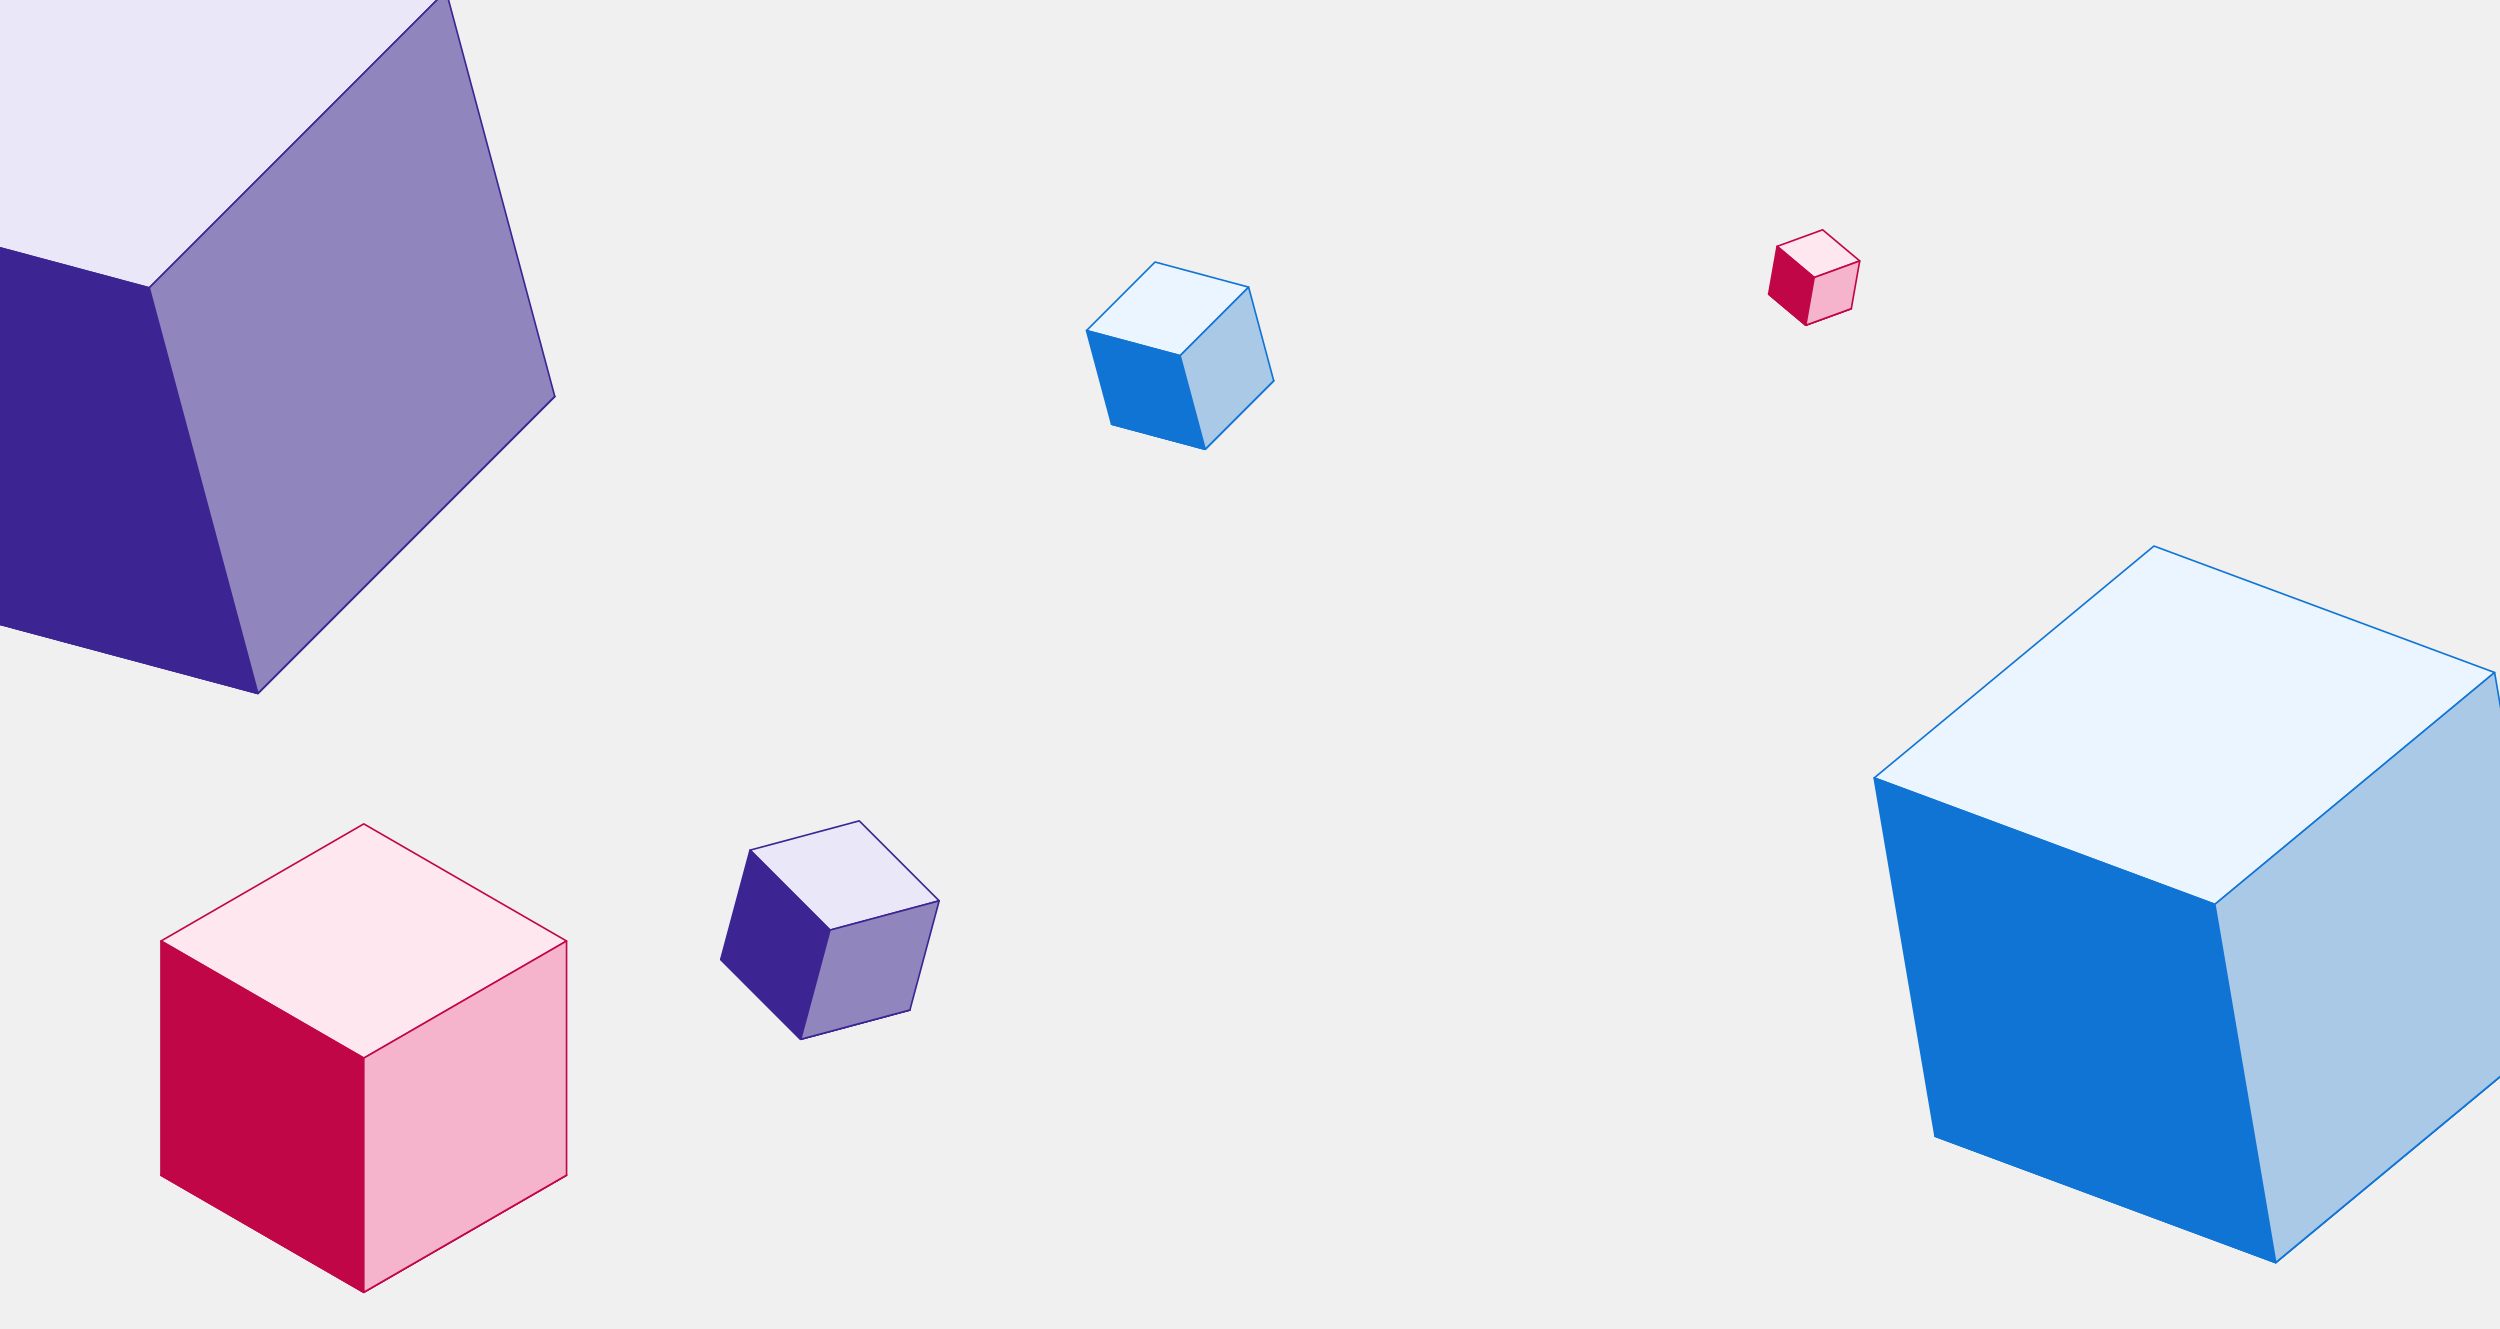
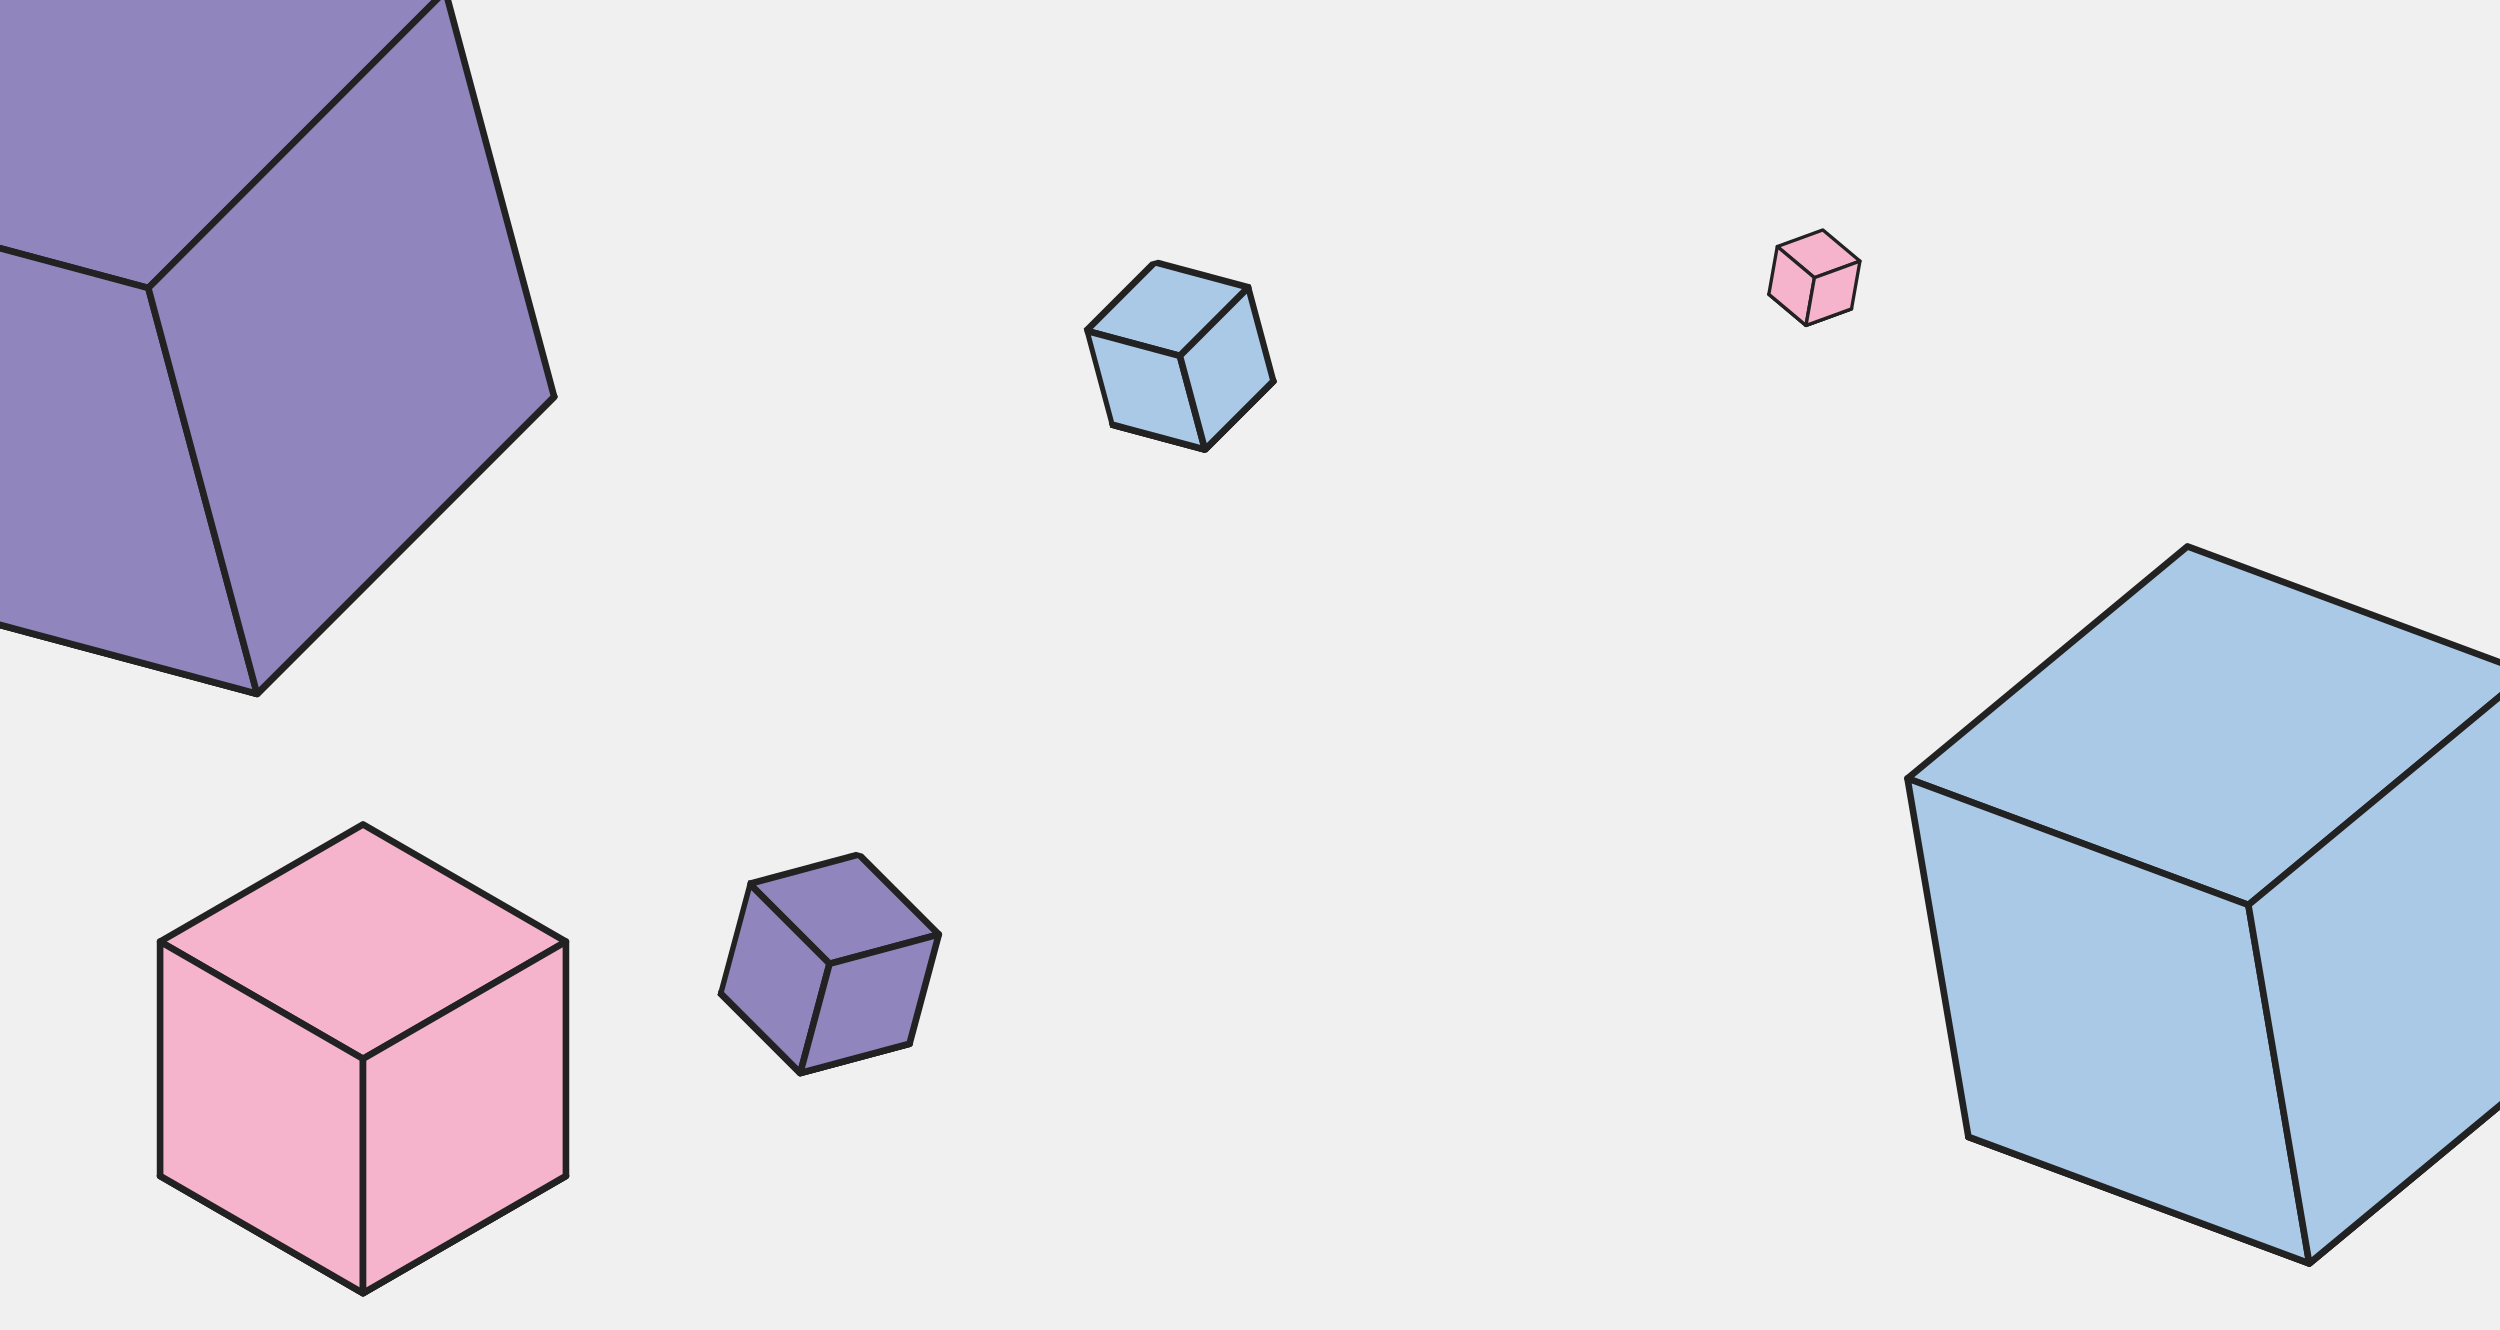
- <svg xmlns="http://www.w3.org/2000/svg" width="1513" height="804" viewBox="0 0 1513 804" fill="none">
-   <g clip-path="url(#clip0_1_19)">
-     <path d="M770.843 230.427L729.382 271.904L672.736 256.715L714.198 215.237L770.843 230.427Z" fill="#D5D4D3" stroke="#1074D5" stroke-linecap="round" stroke-linejoin="round" />
-     <path d="M770.843 230.427L729.382 271.904L672.736 256.715L714.198 215.237L770.843 230.427Z" fill="#D5D4D3" stroke="#1074D5" stroke-linecap="round" stroke-linejoin="round" />
-     <path d="M755.665 173.781L714.204 215.259L657.558 200.069L699.02 158.592L755.665 173.781Z" fill="#EBF5FF" stroke="#1074D5" stroke-linecap="round" stroke-linejoin="round" />
-     <path d="M714.201 215.248L729.376 271.884L672.731 256.694L657.555 200.059L714.201 215.248Z" fill="#1074D5" stroke="#1074D5" stroke-linecap="round" stroke-linejoin="round" />
-     <path d="M755.662 173.771L770.838 230.407L729.376 271.884L714.201 215.248L755.662 173.771Z" fill="#AAC9E7" stroke="#1074D5" stroke-linecap="round" stroke-linejoin="round" />
+ <svg xmlns="http://www.w3.org/2000/svg" width="1512" height="804" viewBox="0 0 1512 804" fill="none">
+   <g clip-path="url(#clip0_0_1)">
+     <path d="M770.246 230.427L728.784 271.904L672.138 256.715L713.6 215.237L770.246 230.427Z" fill="#D5D4D3" stroke="#222222" stroke-width="4" stroke-linecap="round" stroke-linejoin="round" />
+     <path d="M770.246 230.427L728.784 271.904L672.138 256.715L713.6 215.237L770.246 230.427Z" fill="#D5D4D3" stroke="#222222" stroke-width="4" stroke-linecap="round" stroke-linejoin="round" />
+     <path d="M755.068 173.781L713.606 215.258L656.96 200.069L698.422 158.592L755.068 173.781Z" fill="#AAC9E7" stroke="#222222" stroke-width="4" stroke-linecap="round" stroke-linejoin="round" />
+     <path d="M713.603 215.248L728.779 271.884L672.133 256.694L656.957 200.059L713.603 215.248Z" fill="#AAC9E7" stroke="#222222" stroke-width="4" stroke-linecap="round" stroke-linejoin="round" />
+     <path d="M755.065 173.771L770.24 230.407L728.778 271.884L713.603 215.248L755.065 173.771Z" fill="#AAC9E7" stroke="#222222" stroke-width="4" stroke-linecap="round" stroke-linejoin="round" />
  </g>
-   <g clip-path="url(#clip1_1_19)">
-     <path d="M550.675 611.258L484.589 628.979L436.216 580.589L502.303 562.868L550.675 611.258Z" fill="#D5D4D3" stroke="#3C2593" stroke-linecap="round" stroke-linejoin="round" />
-     <path d="M550.675 611.258L484.589 628.979L436.216 580.589L502.303 562.868L550.675 611.258Z" fill="#D5D4D3" stroke="#3C2593" stroke-linecap="round" stroke-linejoin="round" />
-     <path d="M568.382 545.172L502.296 562.893L453.924 514.503L520.01 496.782L568.382 545.172Z" fill="#EAE7F9" stroke="#3C2593" stroke-linecap="round" stroke-linejoin="round" />
-     <path d="M502.3 562.881L484.595 628.956L436.223 580.566L453.927 514.491L502.3 562.881Z" fill="#3C2593" stroke="#3C2593" stroke-linecap="round" stroke-linejoin="round" />
-     <path d="M568.386 545.16L550.681 611.235L484.595 628.956L502.3 562.881L568.386 545.16Z" fill="#9185BE" stroke="#3C2593" stroke-linecap="round" stroke-linejoin="round" />
+   <g clip-path="url(#clip1_0_1)">
+     <path d="M550.077 631.258L483.991 648.979L435.619 600.589L501.705 582.868L550.077 631.258Z" fill="#D5D4D3" stroke="#222222" stroke-width="4" stroke-linecap="round" stroke-linejoin="round" />
+     <path d="M550.077 631.258L483.991 648.979L435.619 600.589L501.705 582.868L550.077 631.258Z" fill="#D5D4D3" stroke="#222222" stroke-width="4" stroke-linecap="round" stroke-linejoin="round" />
+     <path d="M567.785 565.172L501.698 582.893L453.326 534.503L519.413 516.782L567.785 565.172Z" fill="#9185BE" stroke="#222222" stroke-width="4" stroke-linecap="round" stroke-linejoin="round" />
+     <path d="M501.702 582.88L483.997 648.956L435.625 600.566L453.33 534.49L501.702 582.88Z" fill="#9185BE" stroke="#222222" stroke-width="4" stroke-linecap="round" stroke-linejoin="round" />
+     <path d="M567.788 565.16L550.084 631.235L483.997 648.956L501.702 582.88L567.788 565.16Z" fill="#9185BE" stroke="#222222" stroke-width="4" stroke-linecap="round" stroke-linejoin="round" />
  </g>
-   <g clip-path="url(#clip2_1_19)">
-     <path d="M1546.59 623.807L1377.27 764.158L1171.09 687.624L1340.41 547.272L1546.59 623.807Z" fill="#D5D4D3" stroke="#1074D5" stroke-linecap="round" stroke-linejoin="round" />
-     <path d="M1546.59 623.807L1377.27 764.158L1171.09 687.624L1340.41 547.272L1546.59 623.807Z" fill="#D5D4D3" stroke="#1074D5" stroke-linecap="round" stroke-linejoin="round" />
-     <path d="M1509.74 407.002L1340.42 547.353L1134.24 470.819L1303.56 330.468L1509.74 407.002Z" fill="#EBF5FF" stroke="#1074D5" stroke-linecap="round" stroke-linejoin="round" />
-     <path d="M1340.42 547.313L1377.26 764.081L1171.08 687.547L1134.24 470.778L1340.42 547.313Z" fill="#1074D5" stroke="#1074D5" stroke-linecap="round" stroke-linejoin="round" />
-     <path d="M1509.74 406.961L1546.58 623.729L1377.26 764.08L1340.42 547.312L1509.74 406.961Z" fill="#AAC9E7" stroke="#1074D5" stroke-linecap="round" stroke-linejoin="round" />
+   <g clip-path="url(#clip2_0_1)">
+     <path d="M1565.99 623.807L1396.67 764.158L1190.49 687.624L1359.81 547.272L1565.99 623.807Z" fill="#D5D4D3" stroke="#222222" stroke-width="4" stroke-linecap="round" stroke-linejoin="round" />
+     <path d="M1565.99 623.807L1396.67 764.158L1190.49 687.624L1359.81 547.272L1565.99 623.807Z" fill="#D5D4D3" stroke="#222222" stroke-width="4" stroke-linecap="round" stroke-linejoin="round" />
+     <path d="M1529.14 407.002L1359.83 547.353L1153.65 470.819L1322.96 330.467L1529.14 407.002Z" fill="#AAC9E7" stroke="#222222" stroke-width="4" stroke-linecap="round" stroke-linejoin="round" />
+     <path d="M1359.82 547.313L1396.66 764.081L1190.48 687.547L1153.64 470.778L1359.82 547.313Z" fill="#AAC9E7" stroke="#222222" stroke-width="4" stroke-linecap="round" stroke-linejoin="round" />
+     <path d="M1529.14 406.961L1565.98 623.729L1396.66 764.08L1359.82 547.312L1529.14 406.961Z" fill="#AAC9E7" stroke="#222222" stroke-width="4" stroke-linecap="round" stroke-linejoin="round" />
  </g>
-   <g clip-path="url(#clip3_1_19)">
-     <path d="M335.754 239.963L156.086 419.697L-89.378 353.876L90.29 174.142L335.754 239.963Z" fill="#D5D4D3" stroke="#3C2593" stroke-linecap="round" stroke-linejoin="round" />
-     <path d="M335.754 239.963L156.086 419.697L-89.378 353.876L90.29 174.142L335.754 239.963Z" fill="#D5D4D3" stroke="#3C2593" stroke-linecap="round" stroke-linejoin="round" />
-     <path d="M269.981 -5.501L90.314 174.233L-155.15 108.413L24.517 -71.322L269.981 -5.501Z" fill="#EAE7F9" stroke="#3C2593" stroke-linecap="round" stroke-linejoin="round" />
-     <path d="M90.302 174.188L156.062 419.609L-89.402 353.789L-155.162 108.367L90.302 174.188Z" fill="#3C2593" stroke="#3C2593" stroke-linecap="round" stroke-linejoin="round" />
-     <path d="M269.973 -5.548L335.733 239.874L156.066 419.609L90.305 174.187L269.973 -5.548Z" fill="#9185BE" stroke="#3C2593" stroke-linecap="round" stroke-linejoin="round" />
+   <g clip-path="url(#clip3_0_1)">
+     <path d="M335.156 239.963L155.488 419.697L-89.976 353.876L89.692 174.142L335.156 239.963Z" fill="#D5D4D3" stroke="#222222" stroke-width="4" stroke-linecap="round" stroke-linejoin="round" />
+     <path d="M335.156 239.963L155.488 419.697L-89.976 353.876L89.692 174.142L335.156 239.963Z" fill="#D5D4D3" stroke="#222222" stroke-width="4" stroke-linecap="round" stroke-linejoin="round" />
+     <path d="M269.384 -5.501L89.716 174.233L-155.748 108.413L23.92 -71.322L269.384 -5.501Z" fill="#9185BE" stroke="#222222" stroke-width="4" stroke-linecap="round" stroke-linejoin="round" />
+     <path d="M89.704 174.188L155.465 419.609L-89.999 353.789L-155.76 108.367L89.704 174.188Z" fill="#9185BE" stroke="#222222" stroke-width="4" stroke-linecap="round" stroke-linejoin="round" />
+     <path d="M269.375 -5.548L335.136 239.874L155.468 419.609L89.707 174.187L269.375 -5.548Z" fill="#9185BE" stroke="#222222" stroke-width="4" stroke-linecap="round" stroke-linejoin="round" />
  </g>
-   <g clip-path="url(#clip4_1_19)">
-     <path d="M1120.41 186.794L1092.86 196.828L1070.4 177.975L1097.95 167.941L1120.41 186.794Z" fill="#D5D4D3" stroke="#C10648" stroke-linecap="round" stroke-linejoin="round" />
-     <path d="M1120.41 186.794L1092.86 196.828L1070.4 177.975L1097.95 167.941L1120.41 186.794Z" fill="#D5D4D3" stroke="#C10648" stroke-linecap="round" stroke-linejoin="round" />
-     <path d="M1125.5 157.918L1097.95 167.952L1075.49 149.099L1103.04 139.065L1125.5 157.918Z" fill="#FEE7EF" stroke="#C10648" stroke-linecap="round" stroke-linejoin="round" />
-     <path d="M1097.95 167.946L1092.86 196.818L1070.4 177.965L1075.49 149.094L1097.95 167.946Z" fill="#C10648" stroke="#C10648" stroke-linecap="round" stroke-linejoin="round" />
-     <path d="M1125.5 157.912L1120.41 186.784L1092.86 196.818L1097.95 167.946L1125.5 157.912Z" fill="#F5B4CB" stroke="#C10648" stroke-linecap="round" stroke-linejoin="round" />
+   <g clip-path="url(#clip4_0_1)">
+     <path d="M1119.81 186.794L1092.26 196.828L1069.8 177.975L1097.35 167.941L1119.81 186.794Z" fill="#D5D4D3" stroke="#222222" stroke-width="2" stroke-linecap="round" stroke-linejoin="round" />
+     <path d="M1119.81 186.794L1092.26 196.828L1069.8 177.975L1097.35 167.941L1119.81 186.794Z" fill="#D5D4D3" stroke="#222222" stroke-width="2" stroke-linecap="round" stroke-linejoin="round" />
+     <path d="M1124.9 157.917L1097.35 167.952L1074.89 149.099L1102.44 139.065L1124.9 157.917Z" fill="#F5B4CB" stroke="#222222" stroke-width="2" stroke-linecap="round" stroke-linejoin="round" />
+     <path d="M1097.35 167.946L1092.26 196.818L1069.8 177.965L1074.89 149.094L1097.35 167.946Z" fill="#F5B4CB" stroke="#222222" stroke-width="2" stroke-linecap="round" stroke-linejoin="round" />
+     <path d="M1124.9 157.912L1119.81 186.784L1092.26 196.818L1097.35 167.946L1124.9 157.912Z" fill="#F5B4CB" stroke="#222222" stroke-width="2" stroke-linecap="round" stroke-linejoin="round" />
  </g>
-   <path d="M342.879 711.228L220.151 782.115L97.422 711.228L220.151 640.34L342.879 711.228Z" fill="#D5D4D3" stroke="#C10648" stroke-linecap="round" stroke-linejoin="round" />
-   <path d="M342.879 711.228L220.151 782.115L97.422 711.228L220.151 640.34L342.879 711.228Z" fill="#D5D4D3" stroke="#C10648" stroke-linecap="round" stroke-linejoin="round" />
-   <path d="M342.879 569.505L220.15 640.393L97.422 569.505L220.15 498.618L342.879 569.505Z" fill="#FEE7EF" stroke="#C10648" stroke-linecap="round" stroke-linejoin="round" />
-   <path d="M220.151 640.366V782.065L97.422 711.177V569.479L220.151 640.366Z" fill="#C10648" stroke="#C10648" stroke-linecap="round" stroke-linejoin="round" />
-   <path d="M342.879 569.479V711.177L220.151 782.065V640.366L342.879 569.479Z" fill="#F5B4CB" stroke="#C10648" stroke-linecap="round" stroke-linejoin="round" />
+   <g clip-path="url(#clip5_0_1)">
+     <path d="M342.281 711.228L219.553 782.115L96.825 711.228L219.553 640.34L342.281 711.228Z" fill="#D5D4D3" stroke="#222222" stroke-width="4" stroke-linecap="round" stroke-linejoin="round" />
+     <path d="M342.281 711.228L219.553 782.115L96.825 711.228L219.553 640.34L342.281 711.228Z" fill="#D5D4D3" stroke="#222222" stroke-width="4" stroke-linecap="round" stroke-linejoin="round" />
+     <path d="M342.281 569.505L219.553 640.393L96.825 569.505L219.553 498.618L342.281 569.505Z" fill="#F5B4CB" stroke="#222222" stroke-width="4" stroke-linecap="round" stroke-linejoin="round" />
+     <path d="M219.553 640.366V782.065L96.825 711.177V569.479L219.553 640.366Z" fill="#F5B4CB" stroke="#222222" stroke-width="4" stroke-linecap="round" stroke-linejoin="round" />
+     <path d="M342.281 569.479V711.177L219.553 782.065V640.366L342.281 569.479Z" fill="#F5B4CB" stroke="#222222" stroke-width="4" stroke-linecap="round" stroke-linejoin="round" />
+   </g>
  <defs>
-     <clipPath id="clip0_1_19">
-       <rect width="104.4" height="120" fill="white" transform="translate(648.684 171.129) rotate(-15)" />
+     <clipPath id="clip0_0_1">
+       <rect width="104.4" height="120" fill="white" transform="translate(648.086 171.129) rotate(-15)" />
    </clipPath>
-     <clipPath id="clip1_1_19">
-       <rect width="121.8" height="140" fill="white" transform="translate(461.84 480.086) rotate(15)" />
+     <clipPath id="clip1_0_1">
+       <rect width="121.8" height="140" fill="white" transform="translate(461.242 500.086) rotate(15)" />
    </clipPath>
-     <clipPath id="clip2_1_19">
-       <rect width="391.5" height="450" fill="white" transform="translate(1111.24 359.66) rotate(-9.64547)" />
+     <clipPath id="clip2_0_1">
+       <rect width="391.5" height="450" fill="white" transform="translate(1130.64 359.66) rotate(-9.64547)" />
    </clipPath>
-     <clipPath id="clip3_1_19">
-       <rect width="452.4" height="520" fill="white" transform="translate(-193.605 -16.9962) rotate(-15)" />
+     <clipPath id="clip3_0_1">
+       <rect width="452.4" height="520" fill="white" transform="translate(-194.203 -16.9962) rotate(-15)" />
    </clipPath>
-     <clipPath id="clip4_1_19">
-       <rect width="52.2" height="60" fill="white" transform="translate(1077.58 134.109) rotate(10)" />
+     <clipPath id="clip4_0_1">
+       <rect width="67.538" height="69.16" fill="white" transform="translate(1070.01 128.081) rotate(10)" />
+     </clipPath>
+     <clipPath id="clip5_0_1">
+       <rect width="252.3" height="290" fill="white" transform="translate(94.2109 496.398)" />
    </clipPath>
  </defs>
</svg>
